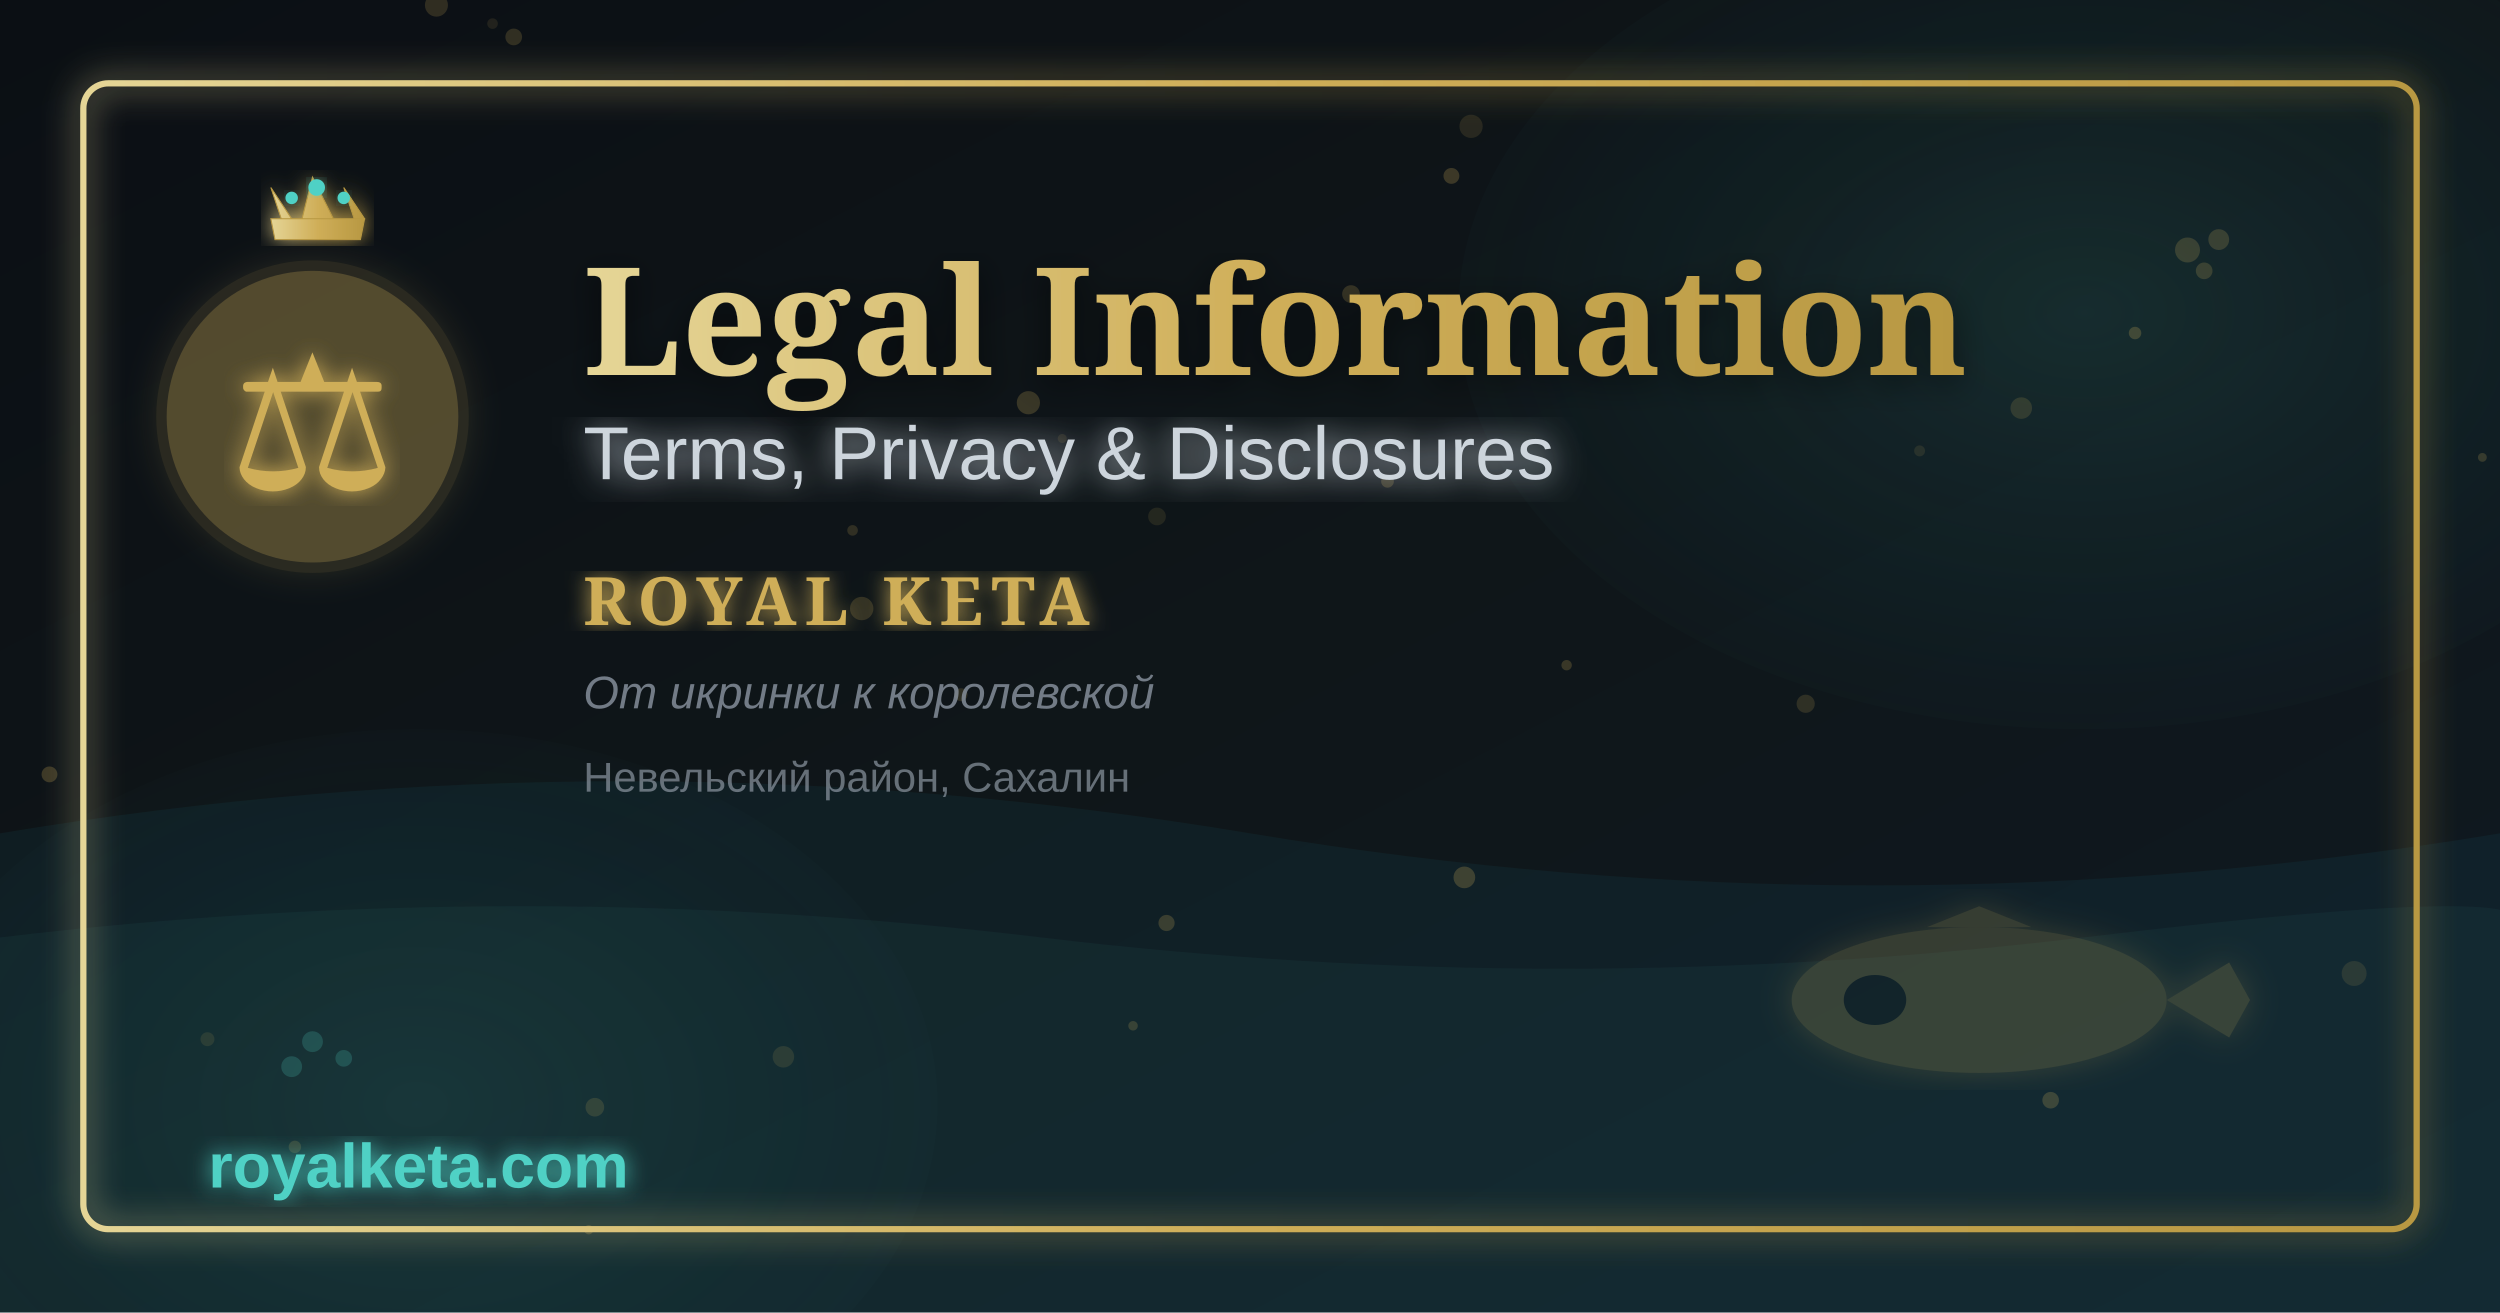
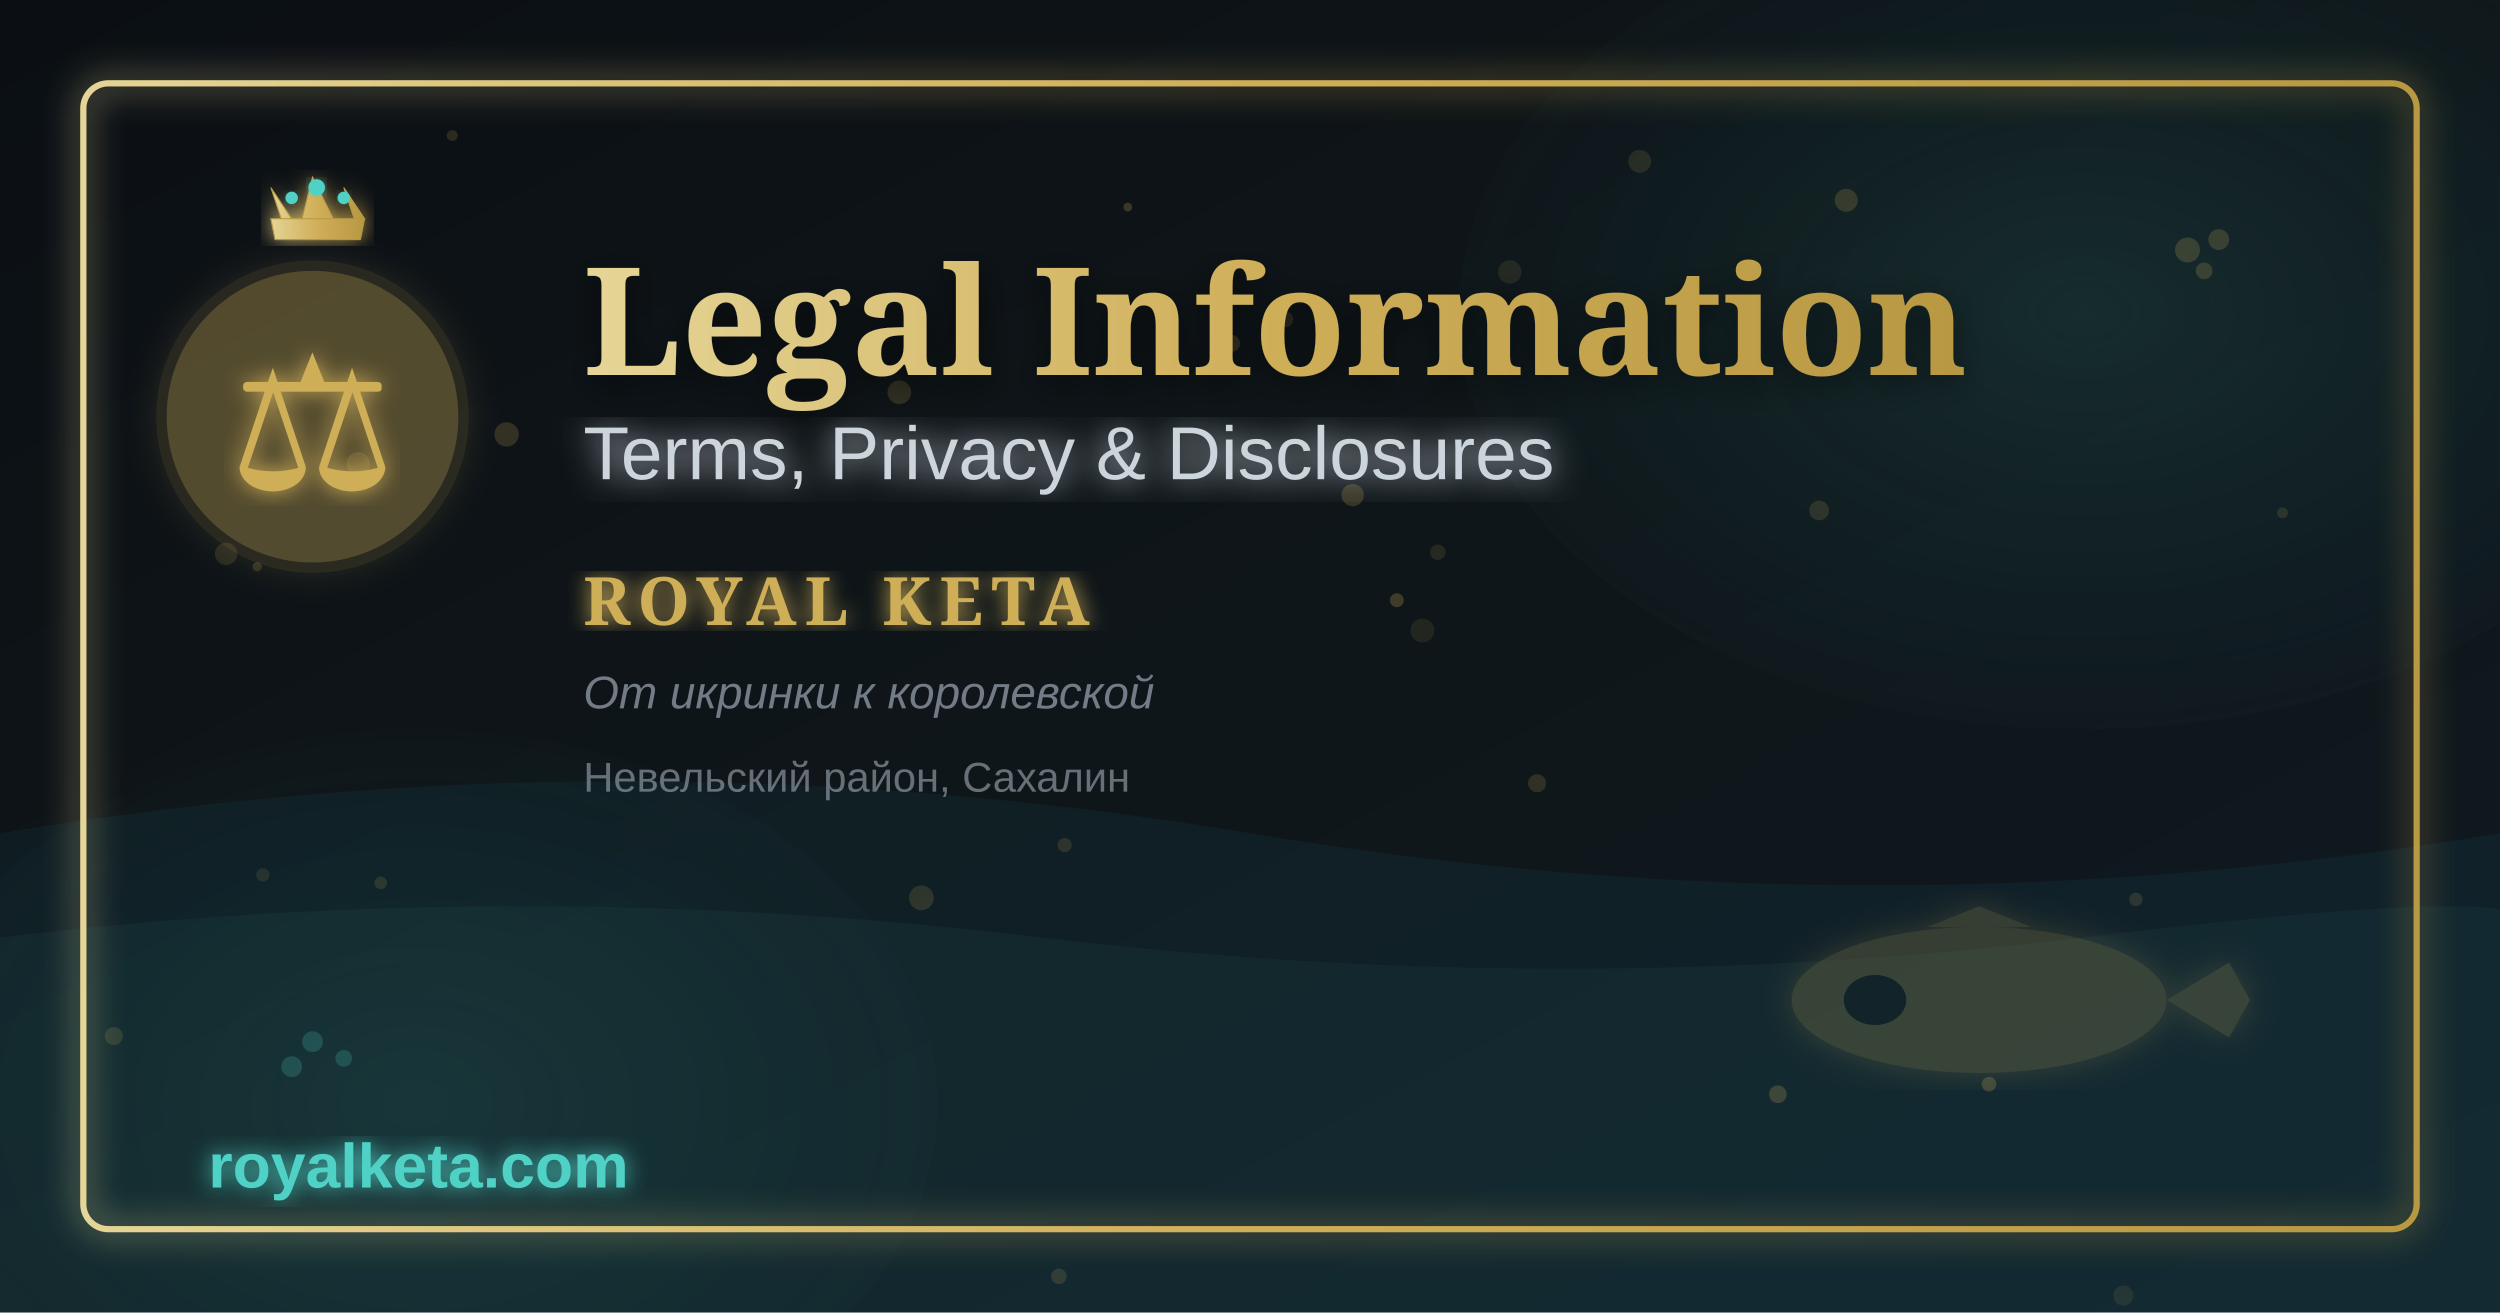
<svg xmlns="http://www.w3.org/2000/svg" width="1200" height="630">
  <defs>
    <linearGradient id="bgGradient" x1="0%" y1="0%" x2="100%" y2="100%">
      <stop offset="0%" style="stop-color:#0B0F14;stop-opacity:1" />
      <stop offset="50%" style="stop-color:#0F1619;stop-opacity:1" />
      <stop offset="100%" style="stop-color:#0F1922;stop-opacity:1" />
    </linearGradient>
    <linearGradient id="goldGradient" x1="0%" y1="0%" x2="100%" y2="0%">
      <stop offset="0%" style="stop-color:#E5D596;stop-opacity:1" />
      <stop offset="50%" style="stop-color:#CFAE58;stop-opacity:1" />
      <stop offset="100%" style="stop-color:#B89842;stop-opacity:1" />
    </linearGradient>
    <radialGradient id="oceanGradient" cx="50%" cy="50%" r="50%">
      <stop offset="0%" style="stop-color:#4FD1C5;stop-opacity:0.3" />
      <stop offset="100%" style="stop-color:#1E90A0;stop-opacity:0.05" />
    </radialGradient>
    <filter id="glow">
      <feGaussianBlur stdDeviation="5" result="coloredBlur" />
      <feMerge>
        <feMergeNode in="coloredBlur" />
        <feMergeNode in="SourceGraphic" />
      </feMerge>
    </filter>
    <filter id="softGlow">
      <feGaussianBlur stdDeviation="8" result="coloredBlur" />
      <feMerge>
        <feMergeNode in="coloredBlur" />
        <feMergeNode in="SourceGraphic" />
      </feMerge>
    </filter>
    <filter id="shadow">
      <feDropShadow dx="0" dy="4" stdDeviation="8" flood-color="#000000" flood-opacity="0.5" />
    </filter>
  </defs>
  <rect width="1200" height="630" fill="url(#bgGradient)" />
  <ellipse cx="1000" cy="150" rx="300" ry="200" fill="url(#oceanGradient)" opacity="0.4" />
  <ellipse cx="200" cy="530" rx="250" ry="180" fill="url(#oceanGradient)" opacity="0.3" />
  <path d="M 0 400 Q 300 350 600 400 T 1200 400 L 1200 630 L 0 630 Z" fill="#1E90A0" opacity="0.08" />
  <path d="M 0 450 Q 250 420 500 450 T 1000 450 T 1200 450 L 1200 630 L 0 630 Z" fill="#4FD1C5" opacity="0.05" />
-   <circle cx="461.284" cy="333.447" r="3.113" fill="#CFAE58" opacity="0.161" />
-   <circle cx="970.207" cy="195.886" r="5.174" fill="#CFAE58" opacity="0.162" />
-   <circle cx="866.73" cy="337.808" r="4.367" fill="#CFAE58" opacity="0.167" />
-   <circle cx="666.004" cy="231.019" r="3.06" fill="#CFAE58" opacity="0.214" />
-   <circle cx="409.236" cy="254.585" r="2.546" fill="#CFAE58" opacity="0.175" />
-   <circle cx="509.886" cy="210.475" r="2.161" fill="#CFAE58" opacity="0.108" />
-   <circle cx="921.409" cy="216.43" r="2.627" fill="#CFAE58" opacity="0.114" />
-   <circle cx="1024.819" cy="159.858" r="2.997" fill="#CFAE58" opacity="0.237" />
-   <circle cx="285.537" cy="531.468" r="4.469" fill="#CFAE58" opacity="0.164" />
-   <circle cx="23.752" cy="371.706" r="3.802" fill="#CFAE58" opacity="0.241" />
-   <circle cx="1129.986" cy="467.276" r="5.993" fill="#CFAE58" opacity="0.127" />
-   <circle cx="246.586" cy="17.736" r="4.014" fill="#CFAE58" opacity="0.191" />
-   <circle cx="1191.536" cy="219.543" r="2.12" fill="#CFAE58" opacity="0.203" />
-   <circle cx="702.895" cy="421.147" r="5.204" fill="#CFAE58" opacity="0.244" />
-   <circle cx="648.481" cy="141.153" r="4.251" fill="#CFAE58" opacity="0.208" />
-   <circle cx="413.62" cy="292.1" r="5.619" fill="#CFAE58" opacity="0.192" />
-   <circle cx="236.423" cy="11.332" r="2.546" fill="#CFAE58" opacity="0.112" />
-   <circle cx="543.864" cy="492.377" r="2.276" fill="#CFAE58" opacity="0.2" />
-   <circle cx="559.941" cy="443.034" r="3.889" fill="#CFAE58" opacity="0.216" />
-   <circle cx="209.489" cy="2.463" r="5.529" fill="#CFAE58" opacity="0.184" />
-   <circle cx="141.545" cy="550.517" r="2.985" fill="#CFAE58" opacity="0.174" />
-   <circle cx="376.031" cy="507.267" r="5.165" fill="#CFAE58" opacity="0.13" />
-   <circle cx="696.679" cy="84.435" r="3.812" fill="#CFAE58" opacity="0.237" />
-   <circle cx="493.627" cy="193.305" r="5.577" fill="#CFAE58" opacity="0.223" />
-   <circle cx="984.311" cy="528.103" r="3.981" fill="#CFAE58" opacity="0.224" />
-   <circle cx="555.364" cy="247.9" r="4.248" fill="#CFAE58" opacity="0.119" />
-   <circle cx="706.113" cy="60.637" r="5.585" fill="#CFAE58" opacity="0.136" />
-   <circle cx="282.593" cy="590.277" r="2.219" fill="#CFAE58" opacity="0.236" />
-   <circle cx="751.98" cy="319.292" r="2.496" fill="#CFAE58" opacity="0.219" />
-   <circle cx="99.581" cy="498.804" r="3.349" fill="#CFAE58" opacity="0.117" />
+   <circle cx="1025.243" cy="431.747" r="3.223" fill="#CFAE58" opacity="0.152" />
+   <circle cx="1095.603" cy="246.14" r="2.631" fill="#CFAE58" opacity="0.144" />
+   <circle cx="217.074" cy="65.044" r="2.618" fill="#CFAE58" opacity="0.165" />
+   <circle cx="954.708" cy="520.401" r="3.503" fill="#CFAE58" opacity="0.234" />
+   <circle cx="670.484" cy="288.105" r="3.324" fill="#CFAE58" opacity="0.249" />
+   <circle cx="886.185" cy="96.134" r="5.522" fill="#CFAE58" opacity="0.189" />
+   <circle cx="108.534" cy="265.841" r="5.373" fill="#CFAE58" opacity="0.146" />
+   <circle cx="724.706" cy="130.546" r="5.616" fill="#CFAE58" opacity="0.115" />
+   <circle cx="511.044" cy="405.645" r="3.399" fill="#CFAE58" opacity="0.147" />
+   <circle cx="682.757" cy="302.661" r="5.715" fill="#CFAE58" opacity="0.109" />
+   <circle cx="812.228" cy="166.484" r="3.286" fill="#CFAE58" opacity="0.202" />
+   <circle cx="182.753" cy="423.763" r="3.015" fill="#CFAE58" opacity="0.144" />
+   <circle cx="541.342" cy="99.404" r="2.11" fill="#CFAE58" opacity="0.233" />
+   <circle cx="171.921" cy="222.523" r="5.518" fill="#CFAE58" opacity="0.181" />
+   <circle cx="123.434" cy="272.021" r="2.232" fill="#CFAE58" opacity="0.188" />
+   <circle cx="690.152" cy="265.095" r="3.707" fill="#CFAE58" opacity="0.128" />
+   <circle cx="649.276" cy="237.624" r="5.362" fill="#CFAE58" opacity="0.21" />
+   <circle cx="873.203" cy="245.023" r="4.726" fill="#CFAE58" opacity="0.156" />
+   <circle cx="787.057" cy="77.424" r="5.514" fill="#CFAE58" opacity="0.131" />
+   <circle cx="54.639" cy="497.342" r="4.304" fill="#CFAE58" opacity="0.159" />
+   <circle cx="737.797" cy="375.941" r="4.335" fill="#CFAE58" opacity="0.173" />
+   <circle cx="126.16" cy="419.965" r="3.193" fill="#CFAE58" opacity="0.118" />
+   <circle cx="431.671" cy="188.298" r="5.679" fill="#CFAE58" opacity="0.187" />
+   <circle cx="617.082" cy="153.337" r="3.701" fill="#CFAE58" opacity="0.154" />
+   <circle cx="1019.214" cy="621.891" r="4.822" fill="#CFAE58" opacity="0.101" />
+   <circle cx="442.257" cy="430.97" r="5.934" fill="#CFAE58" opacity="0.162" />
+   <circle cx="243.192" cy="208.51" r="5.843" fill="#CFAE58" opacity="0.199" />
+   <circle cx="591.143" cy="164.822" r="4.077" fill="#CFAE58" opacity="0.199" />
+   <circle cx="853.349" cy="525.234" r="4.257" fill="#CFAE58" opacity="0.215" />
+   <circle cx="508.252" cy="612.661" r="3.719" fill="#CFAE58" opacity="0.166" />
  <rect x="40" y="40" width="1120" height="550" fill="none" stroke="url(#goldGradient)" stroke-width="3" rx="12" filter="url(#softGlow)" />
  <circle cx="150" cy="200" r="75" fill="#CFAE58" opacity="0.15" filter="url(#softGlow)" />
  <circle cx="150" cy="200" r="70" fill="#CFAE58" opacity="0.25" />
  <text x="150" y="235" font-size="90" text-anchor="middle" fill="#CFAE58" filter="url(#glow)">⚖️</text>
  <g transform="translate(100, 70)">
    <path d="M 30 20 L 40 35 L 35 35 Z M 50 15 L 60 35 L 45 35 Z M 65 20 L 75 35 L 70 35 Z M 30 35 L 75 35 L 73 45 L 32 45 Z" fill="url(#goldGradient)" filter="url(#glow)" stroke="#B89842" stroke-width="0.5" />
    <circle cx="40" cy="25" r="3" fill="#4FD1C5" filter="url(#glow)" />
    <circle cx="52" cy="20" r="4" fill="#4FD1C5" filter="url(#glow)" />
    <circle cx="65" cy="25" r="3" fill="#4FD1C5" filter="url(#glow)" />
  </g>
  <text x="280" y="180" font-family="Georgia, serif" font-size="72" font-weight="bold" fill="url(#goldGradient)" filter="url(#shadow)">Legal Information</text>
  <text x="280" y="230" font-family="Arial, sans-serif" font-size="36" fill="#D6DEE6" opacity="0.95" filter="url(#softGlow)">Terms, Privacy &amp; Disclosures</text>
  <text x="280" y="300" font-family="Georgia, serif" font-size="32" font-weight="bold" fill="#CFAE58" letter-spacing="4" filter="url(#glow)">ROYAL KETA</text>
  <text x="280" y="340" font-family="Arial, sans-serif" font-size="22" font-style="italic" fill="#8B95A1" opacity="0.8">От икринки к королевской</text>
  <text x="280" y="380" font-family="Arial, sans-serif" font-size="20" fill="#8B95A1" opacity="0.7">Невельский район, Сахалин</text>
  <text x="100" y="570" font-family="Arial, sans-serif" font-size="30" font-weight="bold" fill="#4FD1C5" filter="url(#glow)">royalketa.com</text>
  <g transform="translate(950, 480)" opacity="0.2" filter="url(#softGlow)">
    <ellipse cx="0" cy="0" rx="90" ry="35" fill="#CFAE58" />
    <path d="M 90 0 L 120 -18 L 130 0 L 120 18 Z" fill="#CFAE58" />
    <path d="M -25 -35 L 0 -45 L 25 -35 Z" fill="#CFAE58" />
    <ellipse cx="-50" cy="0" rx="15" ry="12" fill="#0B0F14" />
  </g>
  <g opacity="0.2">
    <circle cx="1050" cy="120" r="6" fill="#CFAE58" />
    <circle cx="1065" cy="115" r="5" fill="#CFAE58" />
    <circle cx="1058" cy="130" r="4" fill="#CFAE58" />
    <circle cx="150" cy="500" r="5" fill="#4FD1C5" />
    <circle cx="165" cy="508" r="4" fill="#4FD1C5" />
    <circle cx="140" cy="512" r="5" fill="#4FD1C5" />
  </g>
</svg>
